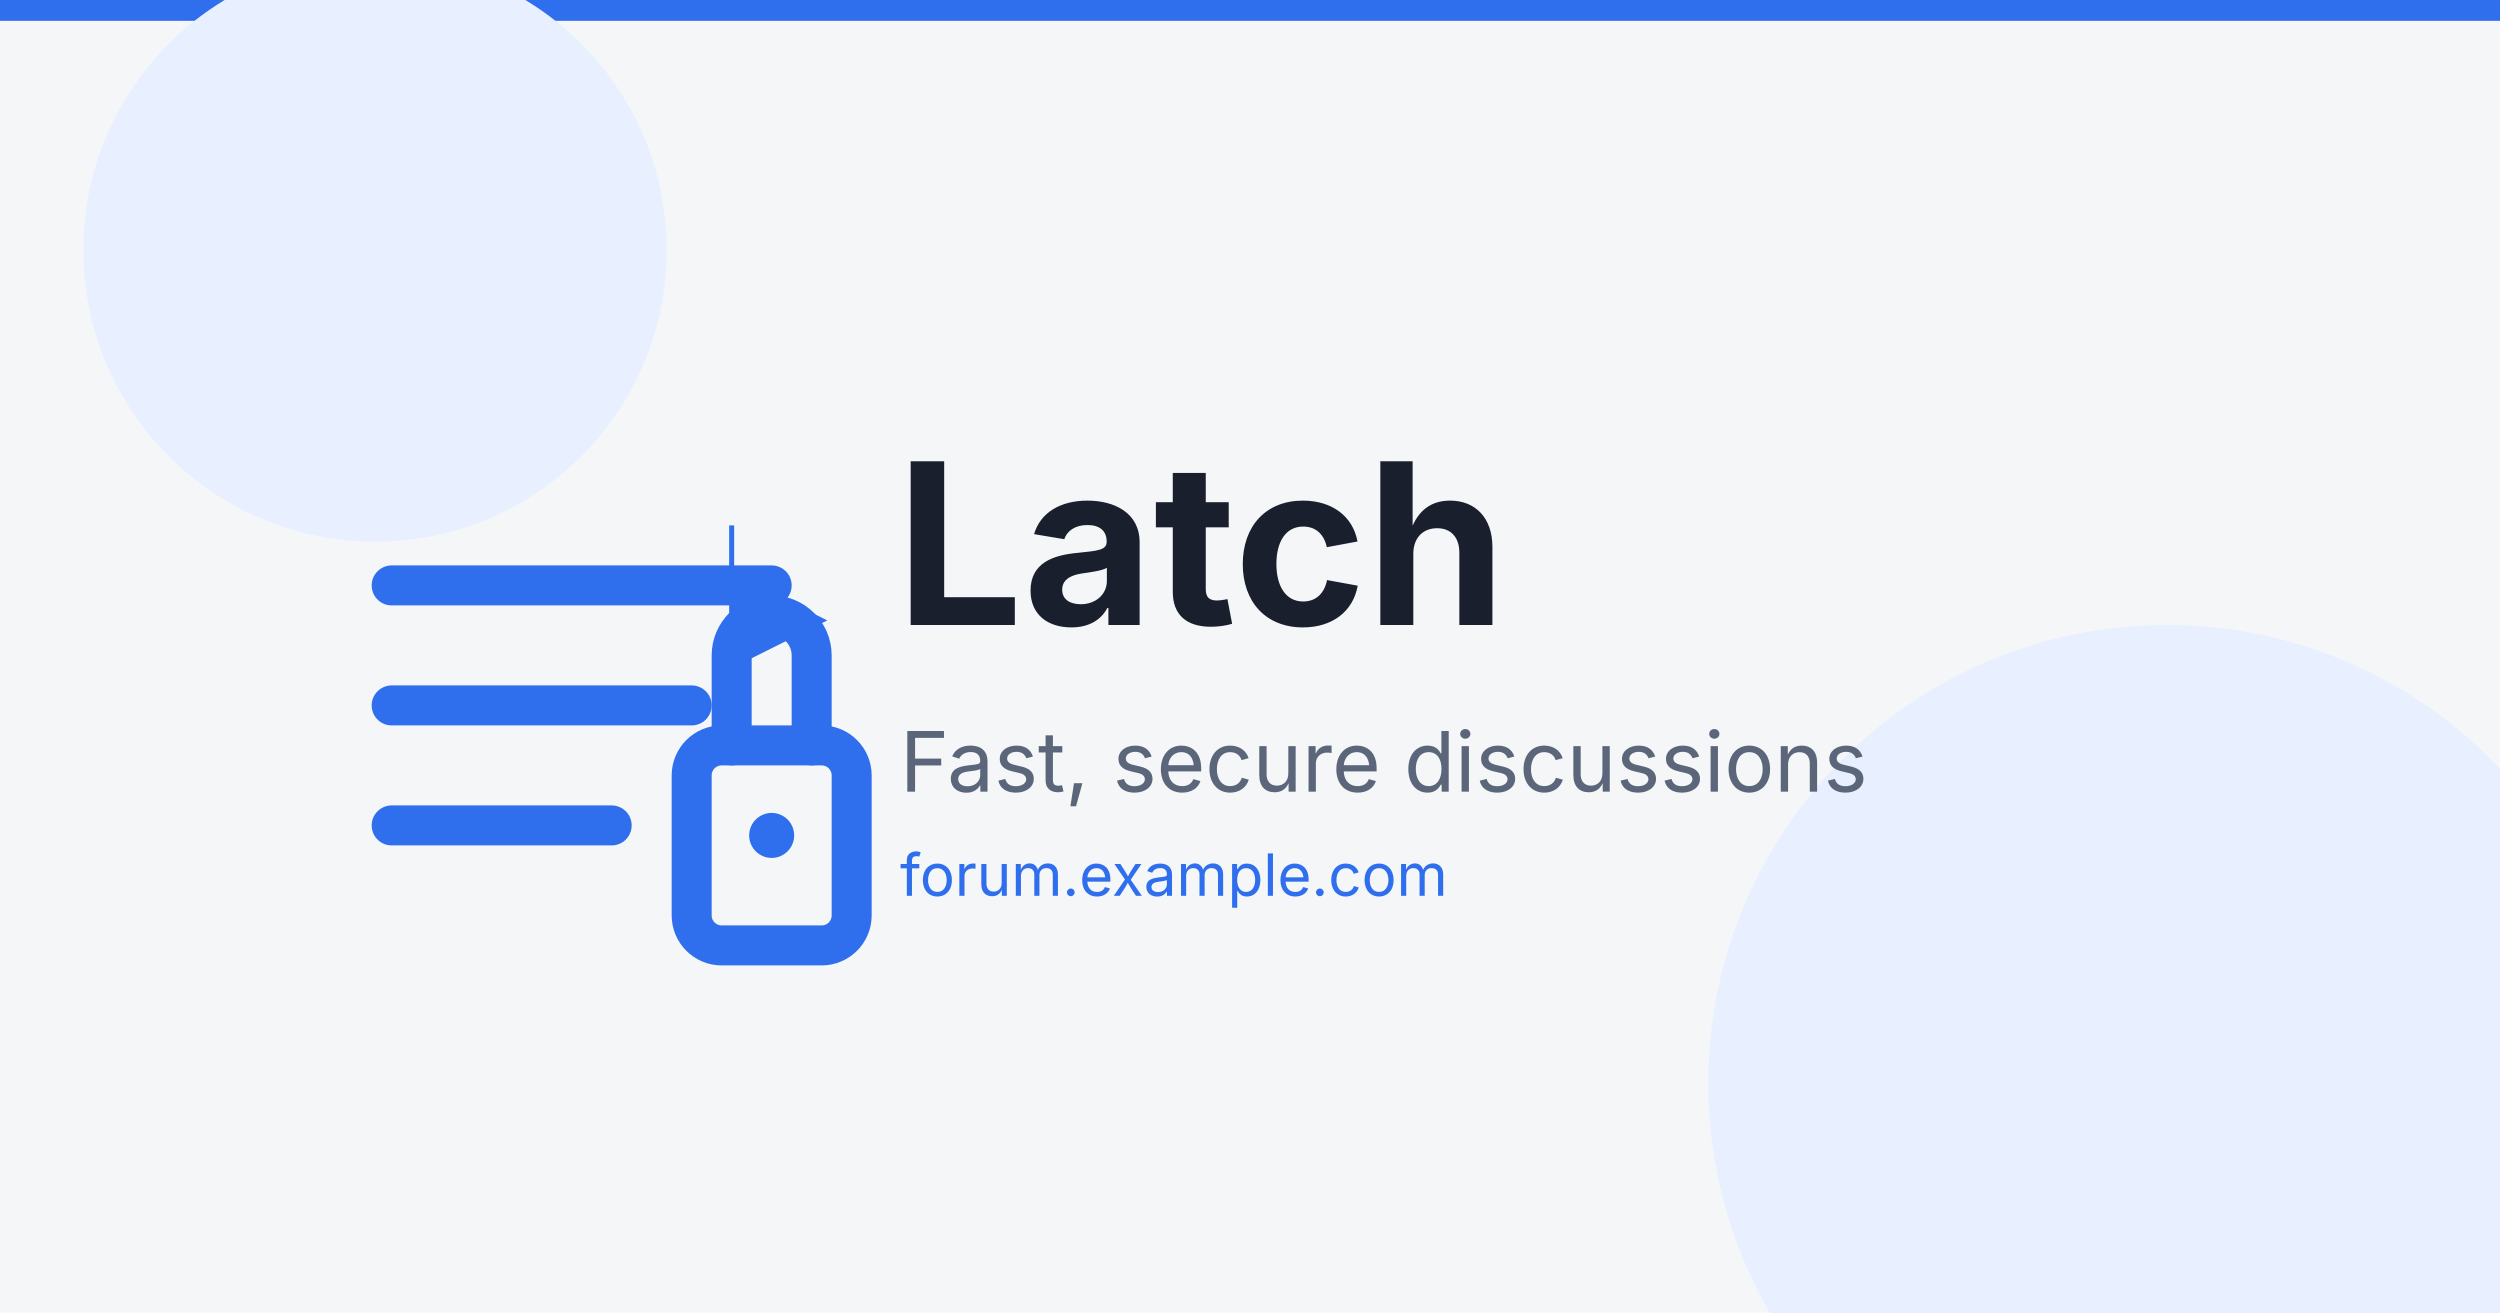
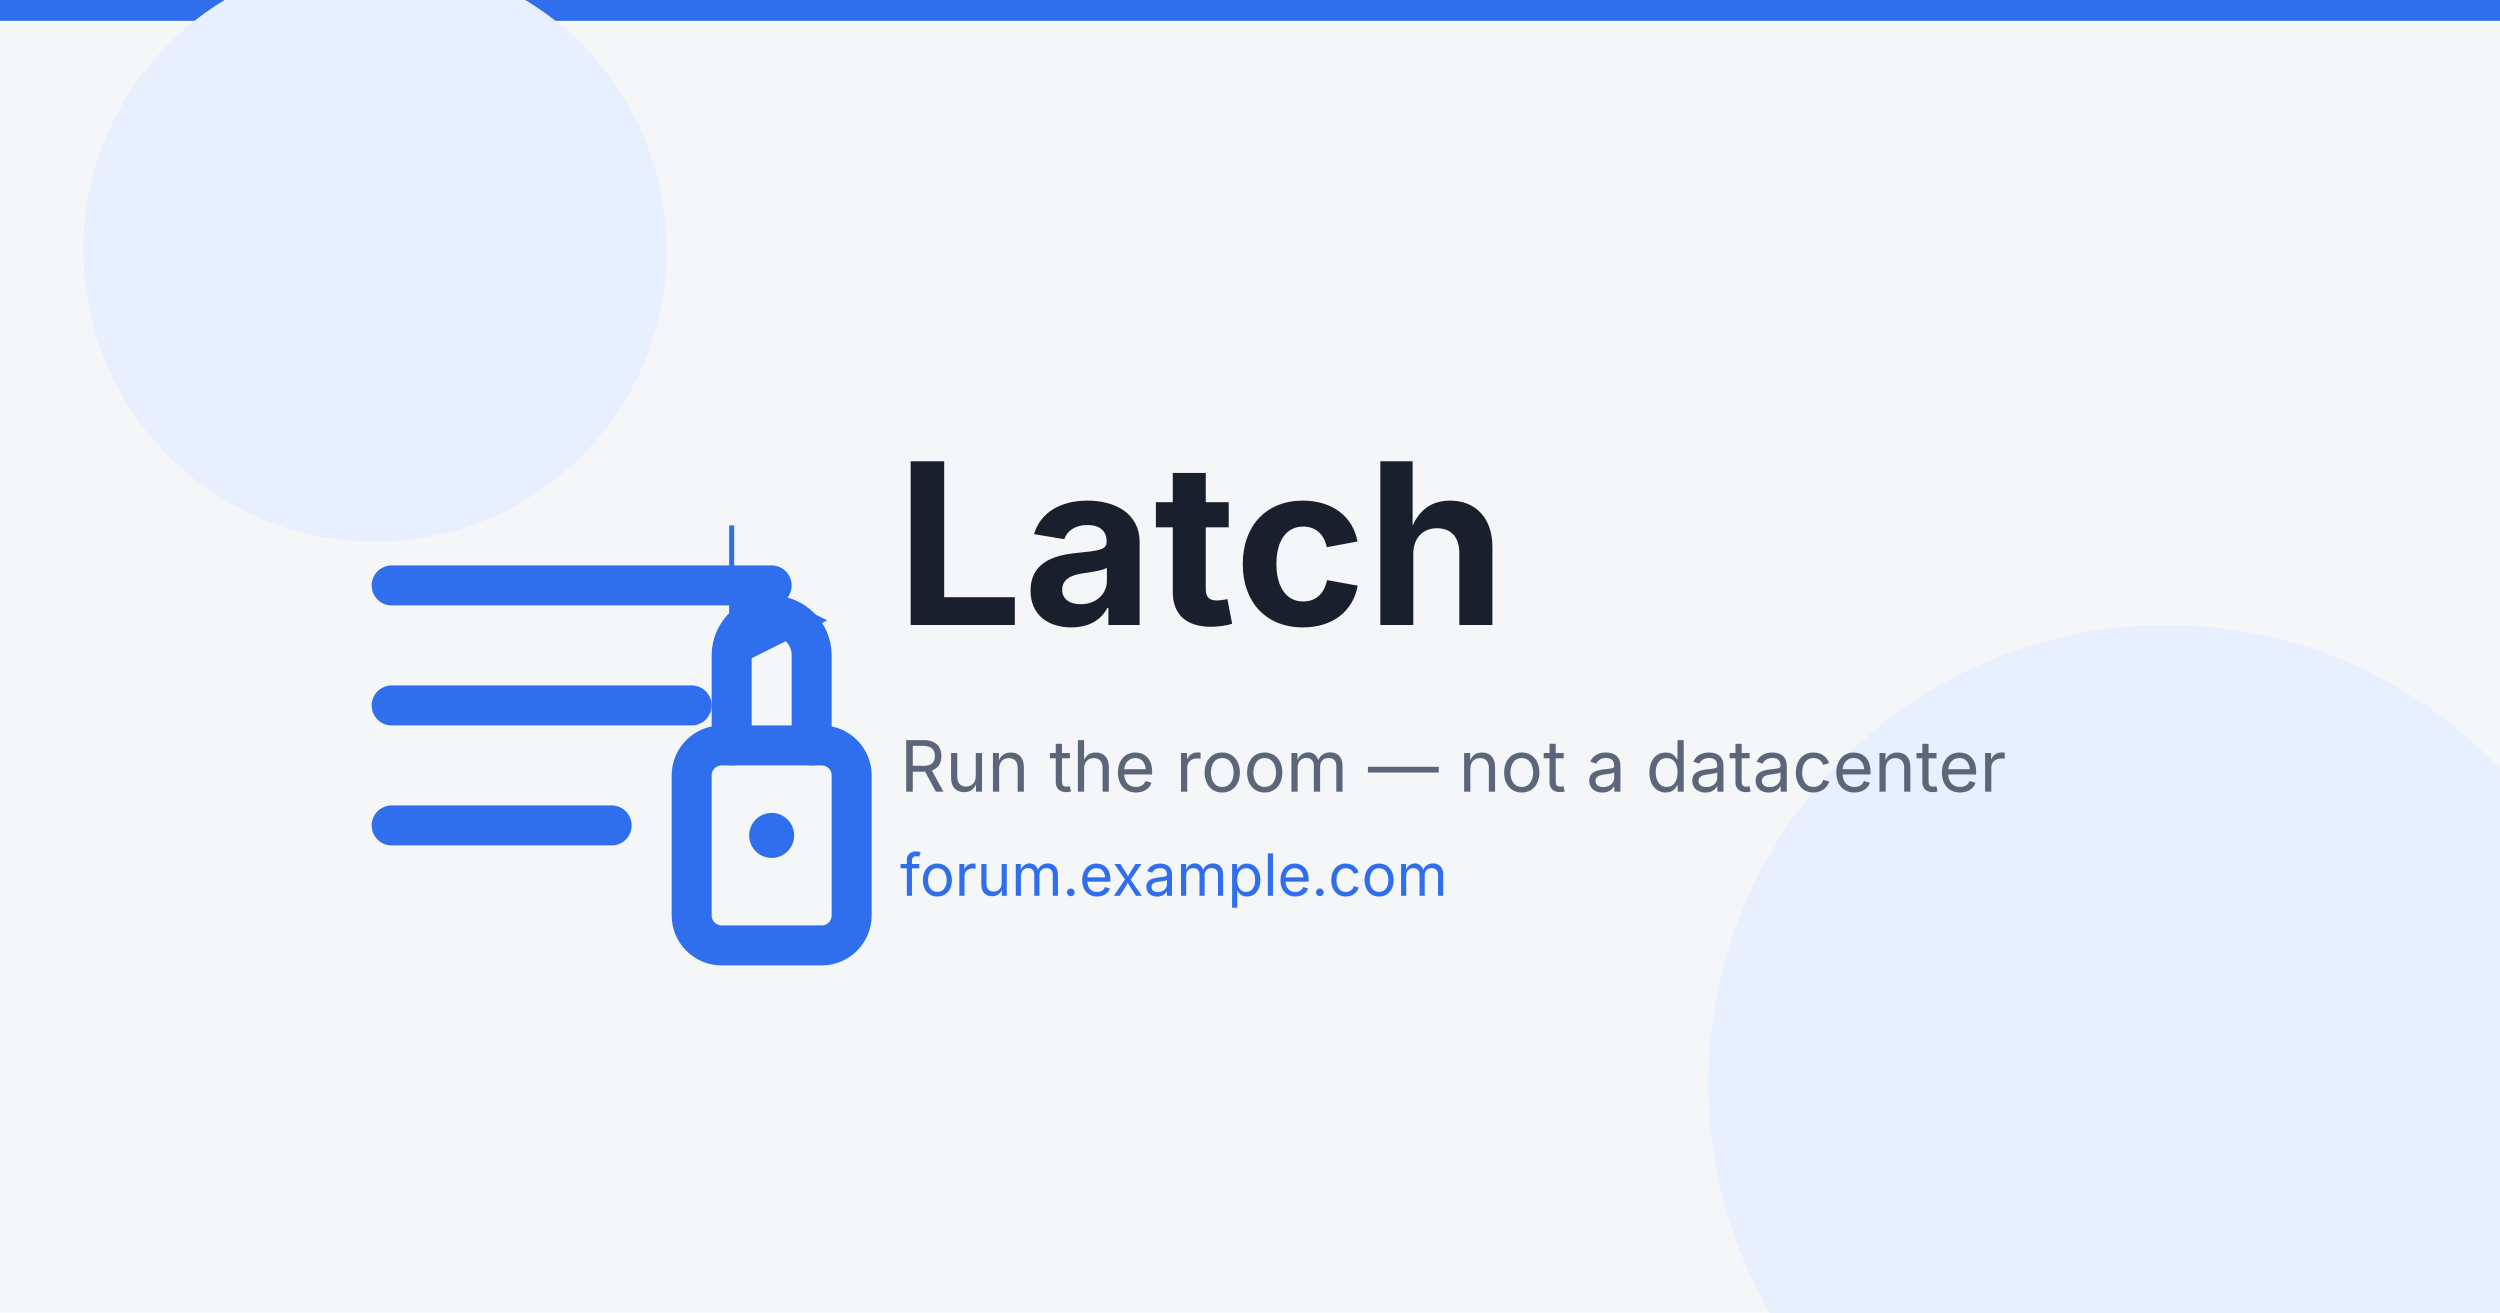
<svg xmlns="http://www.w3.org/2000/svg" width="1200" height="630" viewBox="0 0 1200 630" fill="none">
  <rect width="1200" height="630" fill="#f4f6f8" />
  <rect width="1200" height="10" fill="#2f6fed" />
  <circle cx="1040" cy="520" r="220" fill="#e8f0ff" />
  <circle cx="180" cy="120" r="140" fill="#e8f0ff" />
  <g transform="translate(140 185) scale(2.4)" fill="#2f6fed" stroke="#2f6fed">
    <path d="M20 40h76" stroke-width="8" stroke-linecap="round" fill="none" />
    <path d="M20 64h60" stroke-width="8" stroke-linecap="round" fill="none" />
    <path d="M20 88h44" stroke-width="8" stroke-linecap="round" fill="none" />
    <path d="M88 28v28l18-9-18-9z" />
    <rect x="80" y="72" width="32" height="40" rx="6" stroke-width="8" fill="none" />
    <path d="M88 72V54a8 8 0 0 1 16 0v18" stroke-width="8" stroke-linecap="round" fill="none" />
    <circle cx="96" cy="90" r="4" />
  </g>
  <text x="430" y="300" font-family="system-ui, -apple-system, 'Segoe UI', sans-serif" font-size="108" font-weight="700" fill="#1a1f2e">Latch</text>
-   <text x="432" y="380" font-family="system-ui, -apple-system, 'Segoe UI', sans-serif" font-size="40" fill="#5c667a">Fast, secure discussions</text>
+   <text x="432" y="380" font-family="system-ui, -apple-system, 'Segoe UI', sans-serif" font-size="34" fill="#5c667a">Run the room — not a datacenter</text>
  <text x="432" y="430" font-family="system-ui, -apple-system, 'Segoe UI', sans-serif" font-size="28" fill="#2f6fed">forum.example.com</text>
</svg>
